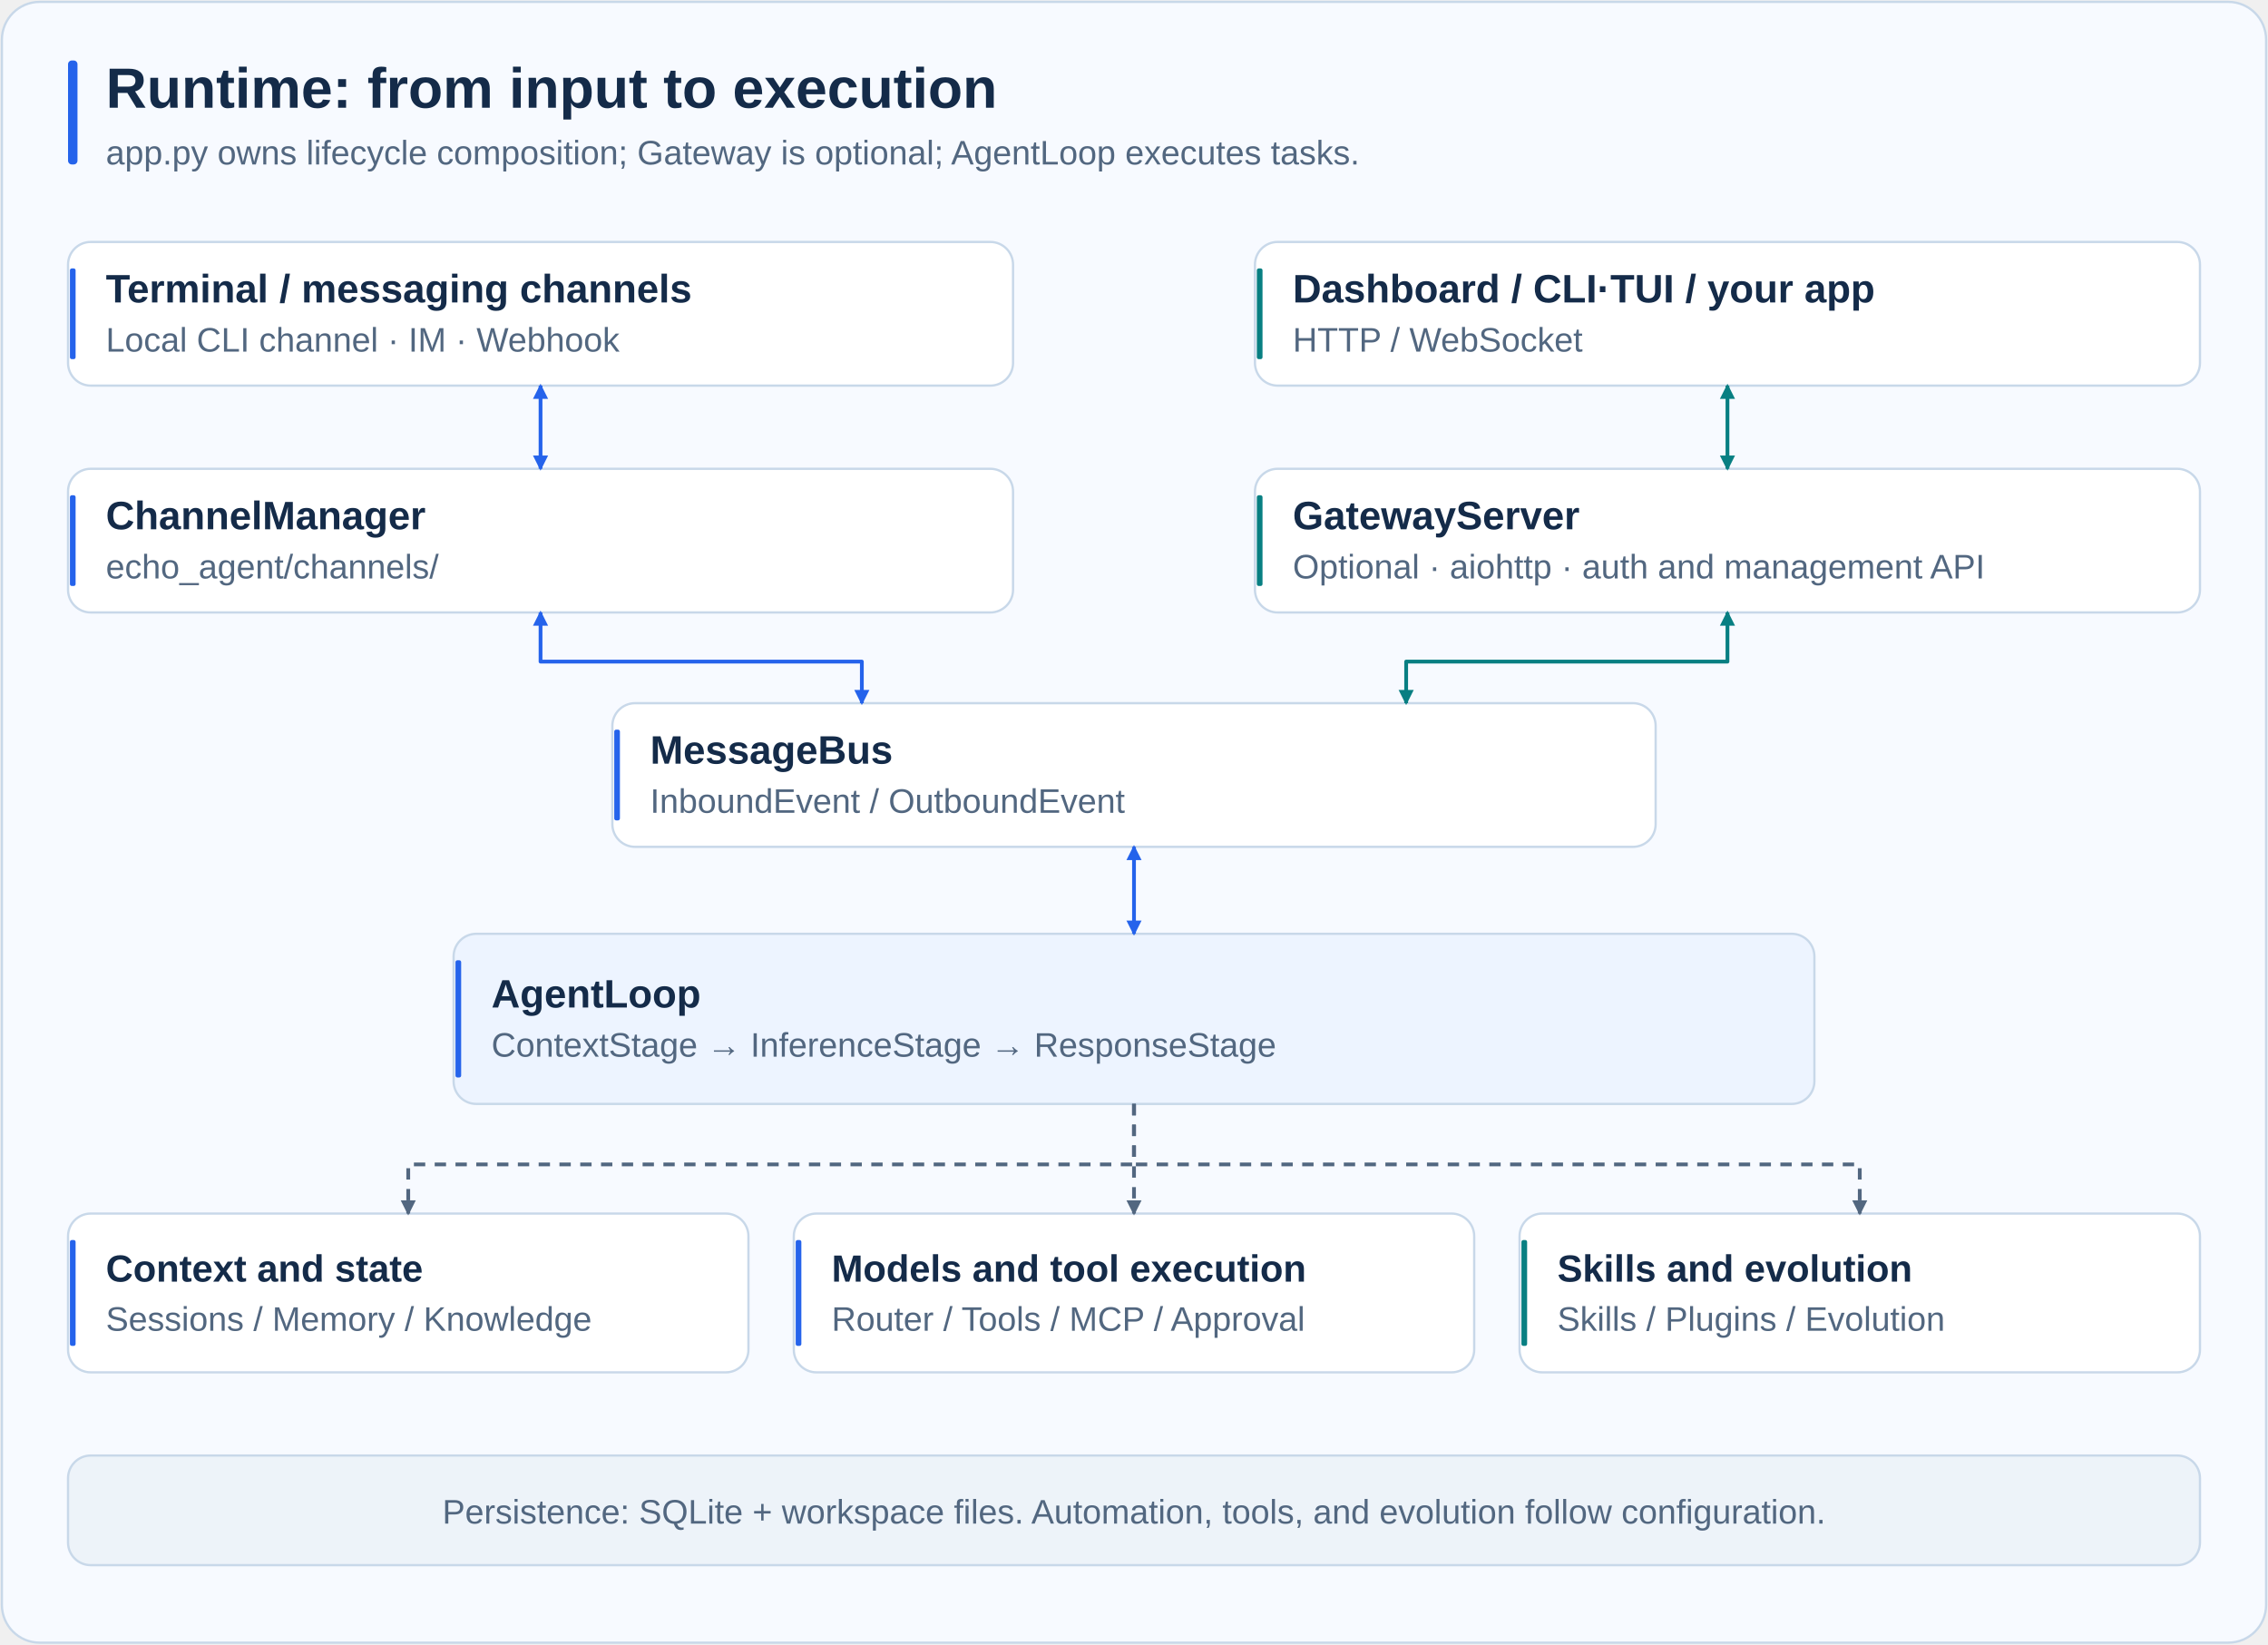
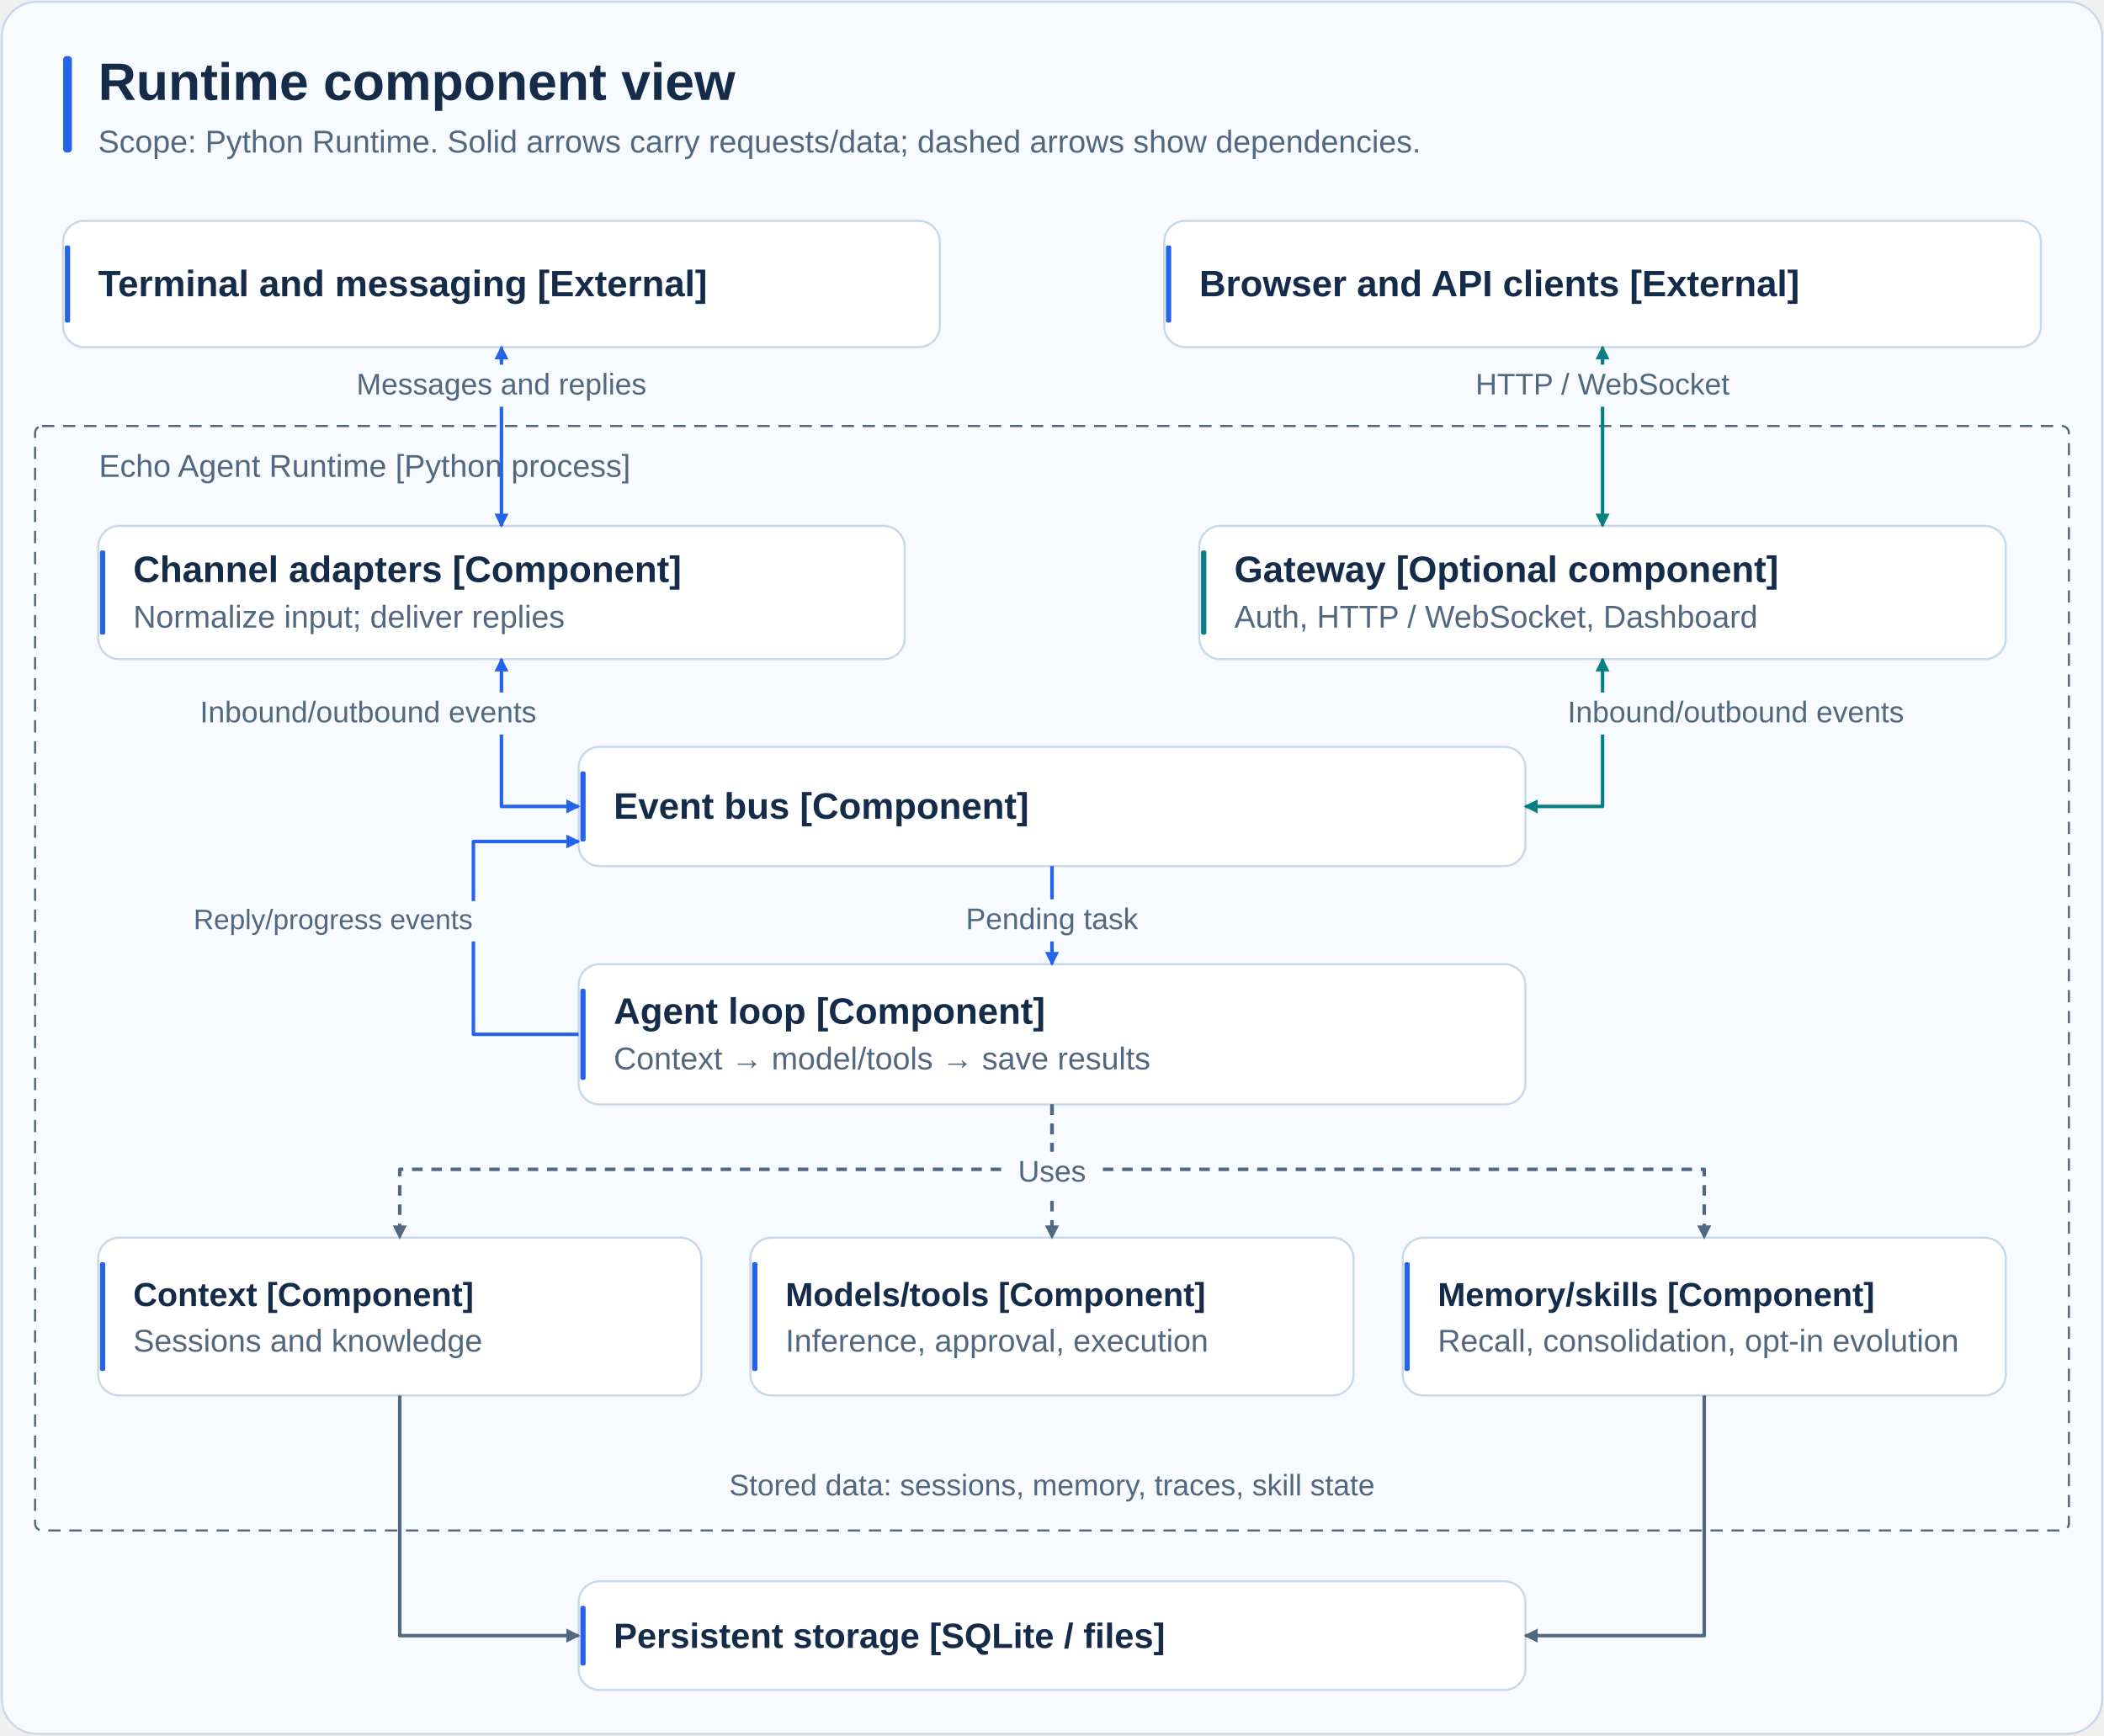
- <svg xmlns="http://www.w3.org/2000/svg" width="1200" height="870" viewBox="0 0 1200 870" role="img" aria-labelledby="title description">
+ <svg xmlns="http://www.w3.org/2000/svg" width="1200" height="990" viewBox="0 0 1200 990" role="img" aria-labelledby="title description">
  <defs>
    <marker id="blue" markerWidth="8" markerHeight="8" refX="7" refY="4" orient="auto-start-reverse" markerUnits="userSpaceOnUse">
      <path d="M0 0 8 4 0 8Z" fill="#2563eb" />
    </marker>
    <marker id="teal" markerWidth="8" markerHeight="8" refX="7" refY="4" orient="auto-start-reverse" markerUnits="userSpaceOnUse">
      <path d="M0 0 8 4 0 8Z" fill="#087f82" />
    </marker>
    <marker id="muted" markerWidth="8" markerHeight="8" refX="7" refY="4" orient="auto-start-reverse" markerUnits="userSpaceOnUse">
      <path d="M0 0 8 4 0 8Z" fill="#526780" />
    </marker>
  </defs>
  <g font-family="-apple-system, BlinkMacSystemFont, 'Segoe UI', 'PingFang SC', 'Microsoft YaHei', Arial, sans-serif">
-     <rect x="1" y="1" width="1198" height="868" rx="20" fill="#f7faff" stroke="#c8d8e9" stroke-width="1.2" />
+     <rect x="1" y="1" width="1198" height="988" rx="20" fill="#f7faff" stroke="#c8d8e9" stroke-width="1.2" />
    <rect x="36" y="32" width="5" height="55" rx="2" fill="#2563eb" stroke="none" stroke-width="1.2" />
-     <text x="56" y="57" fill="#142b49" font-size="30" font-weight="700" text-anchor="start">Runtime: from input to execution</text>
-     <text x="56" y="87" fill="#526780" font-size="18" font-weight="400" text-anchor="start">app.py owns lifecycle composition; Gateway is optional; AgentLoop executes tasks.</text>
-     <rect x="36" y="128" width="500" height="76" rx="12" fill="#ffffff" stroke="#c8d8e9" stroke-width="1.2" />
-     <rect x="37" y="142" width="3" height="48" rx="1" fill="#2563eb" stroke="none" stroke-width="1.2" />
-     <text x="56" y="160.0" fill="#142b49" font-size="21" font-weight="650" text-anchor="start">Terminal / messaging channels</text>
-     <text x="56" y="186.0" fill="#526780" font-size="18" font-weight="400" text-anchor="start">Local CLI channel · IM · Webhook</text>
-     <rect x="664" y="128" width="500" height="76" rx="12" fill="#ffffff" stroke="#c8d8e9" stroke-width="1.2" />
-     <rect x="665" y="142" width="3" height="48" rx="1" fill="#087f82" stroke="none" stroke-width="1.2" />
-     <text x="684" y="160.0" fill="#142b49" font-size="21" font-weight="650" text-anchor="start">Dashboard / CLI·TUI / your app</text>
-     <text x="684" y="186.0" fill="#526780" font-size="18" font-weight="400" text-anchor="start">HTTP / WebSocket</text>
-     <rect x="36" y="248" width="500" height="76" rx="12" fill="#ffffff" stroke="#c8d8e9" stroke-width="1.2" />
-     <rect x="37" y="262" width="3" height="48" rx="1" fill="#2563eb" stroke="none" stroke-width="1.2" />
-     <text x="56" y="280.0" fill="#142b49" font-size="21" font-weight="650" text-anchor="start">ChannelManager</text>
-     <text x="56" y="306.0" fill="#526780" font-size="18" font-weight="400" text-anchor="start">echo_agent/channels/</text>
-     <rect x="664" y="248" width="500" height="76" rx="12" fill="#ffffff" stroke="#c8d8e9" stroke-width="1.2" />
-     <rect x="665" y="262" width="3" height="48" rx="1" fill="#087f82" stroke="none" stroke-width="1.2" />
-     <text x="684" y="280.0" fill="#142b49" font-size="21" font-weight="650" text-anchor="start">GatewayServer</text>
-     <text x="684" y="306.0" fill="#526780" font-size="18" font-weight="400" text-anchor="start">Optional · aiohttp · auth and management API</text>
-     <path d="M286 204 L286 248" fill="none" stroke="#2563eb" stroke-width="2" stroke-linejoin="round" marker-end="url(#blue)" marker-start="url(#blue)" />
-     <path d="M914 204 L914 248" fill="none" stroke="#087f82" stroke-width="2" stroke-linejoin="round" marker-end="url(#teal)" marker-start="url(#teal)" />
-     <rect x="324" y="372" width="552" height="76" rx="12" fill="#ffffff" stroke="#c8d8e9" stroke-width="1.2" />
-     <rect x="325" y="386" width="3" height="48" rx="1" fill="#2563eb" stroke="none" stroke-width="1.2" />
-     <text x="344" y="404.0" fill="#142b49" font-size="21" font-weight="650" text-anchor="start">MessageBus</text>
-     <text x="344" y="430.0" fill="#526780" font-size="18" font-weight="400" text-anchor="start">InboundEvent / OutboundEvent</text>
-     <path d="M286 324 L286 350 L456 350 L456 372" fill="none" stroke="#2563eb" stroke-width="2" stroke-linejoin="round" marker-end="url(#blue)" marker-start="url(#blue)" />
-     <path d="M914 324 L914 350 L744 350 L744 372" fill="none" stroke="#087f82" stroke-width="2" stroke-linejoin="round" marker-end="url(#teal)" marker-start="url(#teal)" />
-     <rect x="240" y="494" width="720" height="90" rx="12" fill="#edf4ff" stroke="#c8d8e9" stroke-width="1.2" />
-     <rect x="241" y="508" width="3" height="62" rx="1" fill="#2563eb" stroke="none" stroke-width="1.2" />
-     <text x="260" y="533.0" fill="#142b49" font-size="21" font-weight="650" text-anchor="start">AgentLoop</text>
-     <text x="260" y="559.0" fill="#526780" font-size="18" font-weight="400" text-anchor="start">ContextStage → InferenceStage → ResponseStage</text>
-     <path d="M600 448 L600 494" fill="none" stroke="#2563eb" stroke-width="2" stroke-linejoin="round" marker-end="url(#blue)" marker-start="url(#blue)" />
-     <rect x="36" y="642" width="360" height="84" rx="12" fill="#ffffff" stroke="#c8d8e9" stroke-width="1.2" />
-     <rect x="37" y="656" width="3" height="56" rx="1" fill="#2563eb" stroke="none" stroke-width="1.2" />
-     <text x="56" y="678.0" fill="#142b49" font-size="20" font-weight="650" text-anchor="start">Context and state</text>
-     <text x="56" y="704.0" fill="#526780" font-size="18" font-weight="400" text-anchor="start">Sessions / Memory / Knowledge</text>
-     <path d="M600 584 L600 616 L216 616 L216 642" fill="none" stroke="#526780" stroke-width="2" stroke-linejoin="round" marker-end="url(#muted)" stroke-dasharray="6 5" />
-     <rect x="420" y="642" width="360" height="84" rx="12" fill="#ffffff" stroke="#c8d8e9" stroke-width="1.2" />
-     <rect x="421" y="656" width="3" height="56" rx="1" fill="#2563eb" stroke="none" stroke-width="1.2" />
-     <text x="440" y="678.0" fill="#142b49" font-size="20" font-weight="650" text-anchor="start">Models and tool execution</text>
-     <text x="440" y="704.0" fill="#526780" font-size="18" font-weight="400" text-anchor="start">Router / Tools / MCP / Approval</text>
-     <path d="M600 584 L600 616 L600 616 L600 642" fill="none" stroke="#526780" stroke-width="2" stroke-linejoin="round" marker-end="url(#muted)" stroke-dasharray="6 5" />
-     <rect x="804" y="642" width="360" height="84" rx="12" fill="#ffffff" stroke="#c8d8e9" stroke-width="1.2" />
-     <rect x="805" y="656" width="3" height="56" rx="1" fill="#087f82" stroke="none" stroke-width="1.2" />
-     <text x="824" y="678.0" fill="#142b49" font-size="20" font-weight="650" text-anchor="start">Skills and evolution</text>
-     <text x="824" y="704.0" fill="#526780" font-size="18" font-weight="400" text-anchor="start">Skills / Plugins / Evolution</text>
-     <path d="M600 584 L600 616 L984 616 L984 642" fill="none" stroke="#526780" stroke-width="2" stroke-linejoin="round" marker-end="url(#muted)" stroke-dasharray="6 5" />
-     <rect x="36" y="770" width="1128" height="58" rx="12" fill="#edf3f9" stroke="#c8d8e9" stroke-width="1.2" />
-     <text x="600" y="806" fill="#526780" font-size="18" font-weight="400" text-anchor="middle">Persistence: SQLite + workspace files. Automation, tools, and evolution follow configuration.</text>
+     <text x="56" y="57" fill="#142b49" font-size="30" font-weight="700" text-anchor="start">Runtime component view</text>
+     <text x="56" y="87" fill="#526780" font-size="18" font-weight="400" text-anchor="start">Scope: Python Runtime. Solid arrows carry requests/data; dashed arrows show dependencies.</text>
+     <rect x="36" y="126" width="500" height="72" rx="12" fill="#ffffff" stroke="#c8d8e9" stroke-width="1.2" />
+     <rect x="37" y="140" width="3" height="44" rx="1" fill="#2563eb" stroke="none" stroke-width="1.2" />
+     <text x="56" y="169.0" fill="#142b49" font-size="21" font-weight="650" text-anchor="start">Terminal and messaging [External]</text>
+     <rect x="664" y="126" width="500" height="72" rx="12" fill="#ffffff" stroke="#c8d8e9" stroke-width="1.2" />
+     <rect x="665" y="140" width="3" height="44" rx="1" fill="#2563eb" stroke="none" stroke-width="1.2" />
+     <text x="684" y="169.0" fill="#142b49" font-size="21" font-weight="650" text-anchor="start">Browser and API clients [External]</text>
+     <rect x="20" y="243" width="1160" height="630" rx="4" fill="none" stroke="#526780" stroke-width="1.2" stroke-dasharray="7 5" />
+     <rect x="32.05" y="254" width="351.9" height="25" rx="2" fill="#f7faff" stroke="none" stroke-width="1.2" />
+     <text x="208.0" y="272" fill="#526780" font-size="18" font-weight="400" text-anchor="middle">Echo Agent Runtime [Python process]</text>
+     <rect x="56" y="300" width="460" height="76" rx="12" fill="#ffffff" stroke="#c8d8e9" stroke-width="1.2" />
+     <rect x="57" y="314" width="3" height="48" rx="1" fill="#2563eb" stroke="none" stroke-width="1.2" />
+     <text x="76" y="332.0" fill="#142b49" font-size="21" font-weight="650" text-anchor="start">Channel adapters [Component]</text>
+     <text x="76" y="358.0" fill="#526780" font-size="18" font-weight="400" text-anchor="start">Normalize input; deliver replies</text>
+     <rect x="684" y="300" width="460" height="76" rx="12" fill="#ffffff" stroke="#c8d8e9" stroke-width="1.2" />
+     <rect x="685" y="314" width="3" height="48" rx="1" fill="#087f82" stroke="none" stroke-width="1.2" />
+     <text x="704" y="332.0" fill="#142b49" font-size="21" font-weight="650" text-anchor="start">Gateway [Optional component]</text>
+     <text x="704" y="358.0" fill="#526780" font-size="18" font-weight="400" text-anchor="start">Auth, HTTP / WebSocket, Dashboard</text>
+     <path d="M286 198 L286 300" fill="none" stroke="#2563eb" stroke-width="2" stroke-linejoin="round" marker-end="url(#blue)" marker-start="url(#blue)" />
+     <rect x="186.9" y="208" width="198.2" height="24" rx="2" fill="#f7faff" stroke="none" stroke-width="1.2" />
+     <text x="286" y="225" fill="#526780" font-size="17" font-weight="400" text-anchor="middle">Messages and replies</text>
+     <path d="M914 198 L914 300" fill="none" stroke="#087f82" stroke-width="2" stroke-linejoin="round" marker-end="url(#teal)" marker-start="url(#teal)" />
+     <rect x="832.92" y="208" width="162.16" height="24" rx="2" fill="#f7faff" stroke="none" stroke-width="1.2" />
+     <text x="914" y="225" fill="#526780" font-size="17" font-weight="400" text-anchor="middle">HTTP / WebSocket</text>
+     <rect x="330" y="426" width="540" height="68" rx="12" fill="#ffffff" stroke="#c8d8e9" stroke-width="1.2" />
+     <rect x="331" y="440" width="3" height="40" rx="1" fill="#2563eb" stroke="none" stroke-width="1.2" />
+     <text x="350" y="467.0" fill="#142b49" font-size="21" font-weight="650" text-anchor="start">Event bus [Component]</text>
+     <path d="M286 376 L286 460 L330 460" fill="none" stroke="#2563eb" stroke-width="2" stroke-linejoin="round" marker-end="url(#blue)" marker-start="url(#blue)" />
+     <rect x="97.385" y="395" width="225.23" height="24" rx="2" fill="#f7faff" stroke="none" stroke-width="1.2" />
+     <text x="210" y="412" fill="#526780" font-size="17" font-weight="400" text-anchor="middle">Inbound/outbound events</text>
+     <path d="M914 376 L914 460 L870 460" fill="none" stroke="#087f82" stroke-width="2" stroke-linejoin="round" marker-end="url(#teal)" marker-start="url(#teal)" />
+     <rect x="877.385" y="395" width="225.23" height="24" rx="2" fill="#f7faff" stroke="none" stroke-width="1.2" />
+     <text x="990" y="412" fill="#526780" font-size="17" font-weight="400" text-anchor="middle">Inbound/outbound events</text>
+     <rect x="330" y="550" width="540" height="80" rx="12" fill="#ffffff" stroke="#c8d8e9" stroke-width="1.2" />
+     <rect x="331" y="564" width="3" height="52" rx="1" fill="#2563eb" stroke="none" stroke-width="1.2" />
+     <text x="350" y="584.0" fill="#142b49" font-size="21" font-weight="650" text-anchor="start">Agent loop [Component]</text>
+     <text x="350" y="610.0" fill="#526780" font-size="18" font-weight="400" text-anchor="start">Context → model/tools → save results</text>
+     <path d="M600 494 L600 550" fill="none" stroke="#2563eb" stroke-width="2" stroke-linejoin="round" marker-end="url(#blue)" />
+     <rect x="536.94" y="513" width="126.12" height="24" rx="2" fill="#f7faff" stroke="none" stroke-width="1.2" />
+     <text x="600" y="530" fill="#526780" font-size="17" font-weight="400" text-anchor="middle">Pending task</text>
+     <path d="M330 590 L270 590 L270 480 L330 480" fill="none" stroke="#2563eb" stroke-width="2" stroke-linejoin="round" marker-end="url(#blue)" />
+     <rect x="91.96" y="514" width="196.08" height="23" rx="2" fill="#f7faff" stroke="none" stroke-width="1.2" />
+     <text x="190" y="530" fill="#526780" font-size="16" font-weight="400" text-anchor="middle">Reply/progress events</text>
+     <rect x="56" y="706" width="344" height="90" rx="12" fill="#ffffff" stroke="#c8d8e9" stroke-width="1.2" />
+     <rect x="57" y="720" width="3" height="62" rx="1" fill="#2563eb" stroke="none" stroke-width="1.2" />
+     <text x="76" y="745.0" fill="#142b49" font-size="19" font-weight="650" text-anchor="start">Context [Component]</text>
+     <text x="76" y="771.0" fill="#526780" font-size="18" font-weight="400" text-anchor="start">Sessions and knowledge</text>
+     <path d="M600 630 L600 667 L228 667 L228 706" fill="none" stroke="#526780" stroke-width="2" stroke-linejoin="round" marker-end="url(#muted)" stroke-dasharray="6 5" />
+     <rect x="428" y="706" width="344" height="90" rx="12" fill="#ffffff" stroke="#c8d8e9" stroke-width="1.2" />
+     <rect x="429" y="720" width="3" height="62" rx="1" fill="#2563eb" stroke="none" stroke-width="1.2" />
+     <text x="448" y="745.0" fill="#142b49" font-size="19" font-weight="650" text-anchor="start">Models/tools [Component]</text>
+     <text x="448" y="771.0" fill="#526780" font-size="18" font-weight="400" text-anchor="start">Inference, approval, execution</text>
+     <path d="M600 630 L600 667 L600 667 L600 706" fill="none" stroke="#526780" stroke-width="2" stroke-linejoin="round" marker-end="url(#muted)" stroke-dasharray="6 5" />
+     <rect x="800" y="706" width="344" height="90" rx="12" fill="#ffffff" stroke="#c8d8e9" stroke-width="1.2" />
+     <rect x="801" y="720" width="3" height="62" rx="1" fill="#2563eb" stroke="none" stroke-width="1.2" />
+     <text x="820" y="745.0" fill="#142b49" font-size="19" font-weight="650" text-anchor="start">Memory/skills [Component]</text>
+     <text x="820" y="771.0" fill="#526780" font-size="18" font-weight="400" text-anchor="start">Recall, consolidation, opt-in evolution</text>
+     <path d="M600 630 L600 667 L972 667 L972 706" fill="none" stroke="#526780" stroke-width="2" stroke-linejoin="round" marker-end="url(#muted)" stroke-dasharray="6 5" />
+     <rect x="572.98" y="657" width="54.04" height="24" rx="2" fill="#f7faff" stroke="none" stroke-width="1.2" />
+     <text x="600" y="674" fill="#526780" font-size="17" font-weight="400" text-anchor="middle">Uses</text>
+     <rect x="330" y="902" width="540" height="62" rx="12" fill="#ffffff" stroke="#c8d8e9" stroke-width="1.2" />
+     <rect x="331" y="916" width="3" height="34" rx="1" fill="#2563eb" stroke="none" stroke-width="1.2" />
+     <text x="350" y="940.0" fill="#142b49" font-size="20" font-weight="650" text-anchor="start">Persistent storage [SQLite / files]</text>
+     <path d="M228 796 L228 933 L330 933" fill="none" stroke="#526780" stroke-width="2" stroke-linejoin="round" marker-end="url(#muted)" />
+     <path d="M972 796 L972 933 L870 933" fill="none" stroke="#526780" stroke-width="2" stroke-linejoin="round" marker-end="url(#muted)" />
+     <rect x="365.75" y="836" width="468.5" height="24" rx="2" fill="#f7faff" stroke="none" stroke-width="1.2" />
+     <text x="600" y="853" fill="#526780" font-size="17" font-weight="400" text-anchor="middle">Stored data: sessions, memory, traces, skill state</text>
  </g>
</svg>
